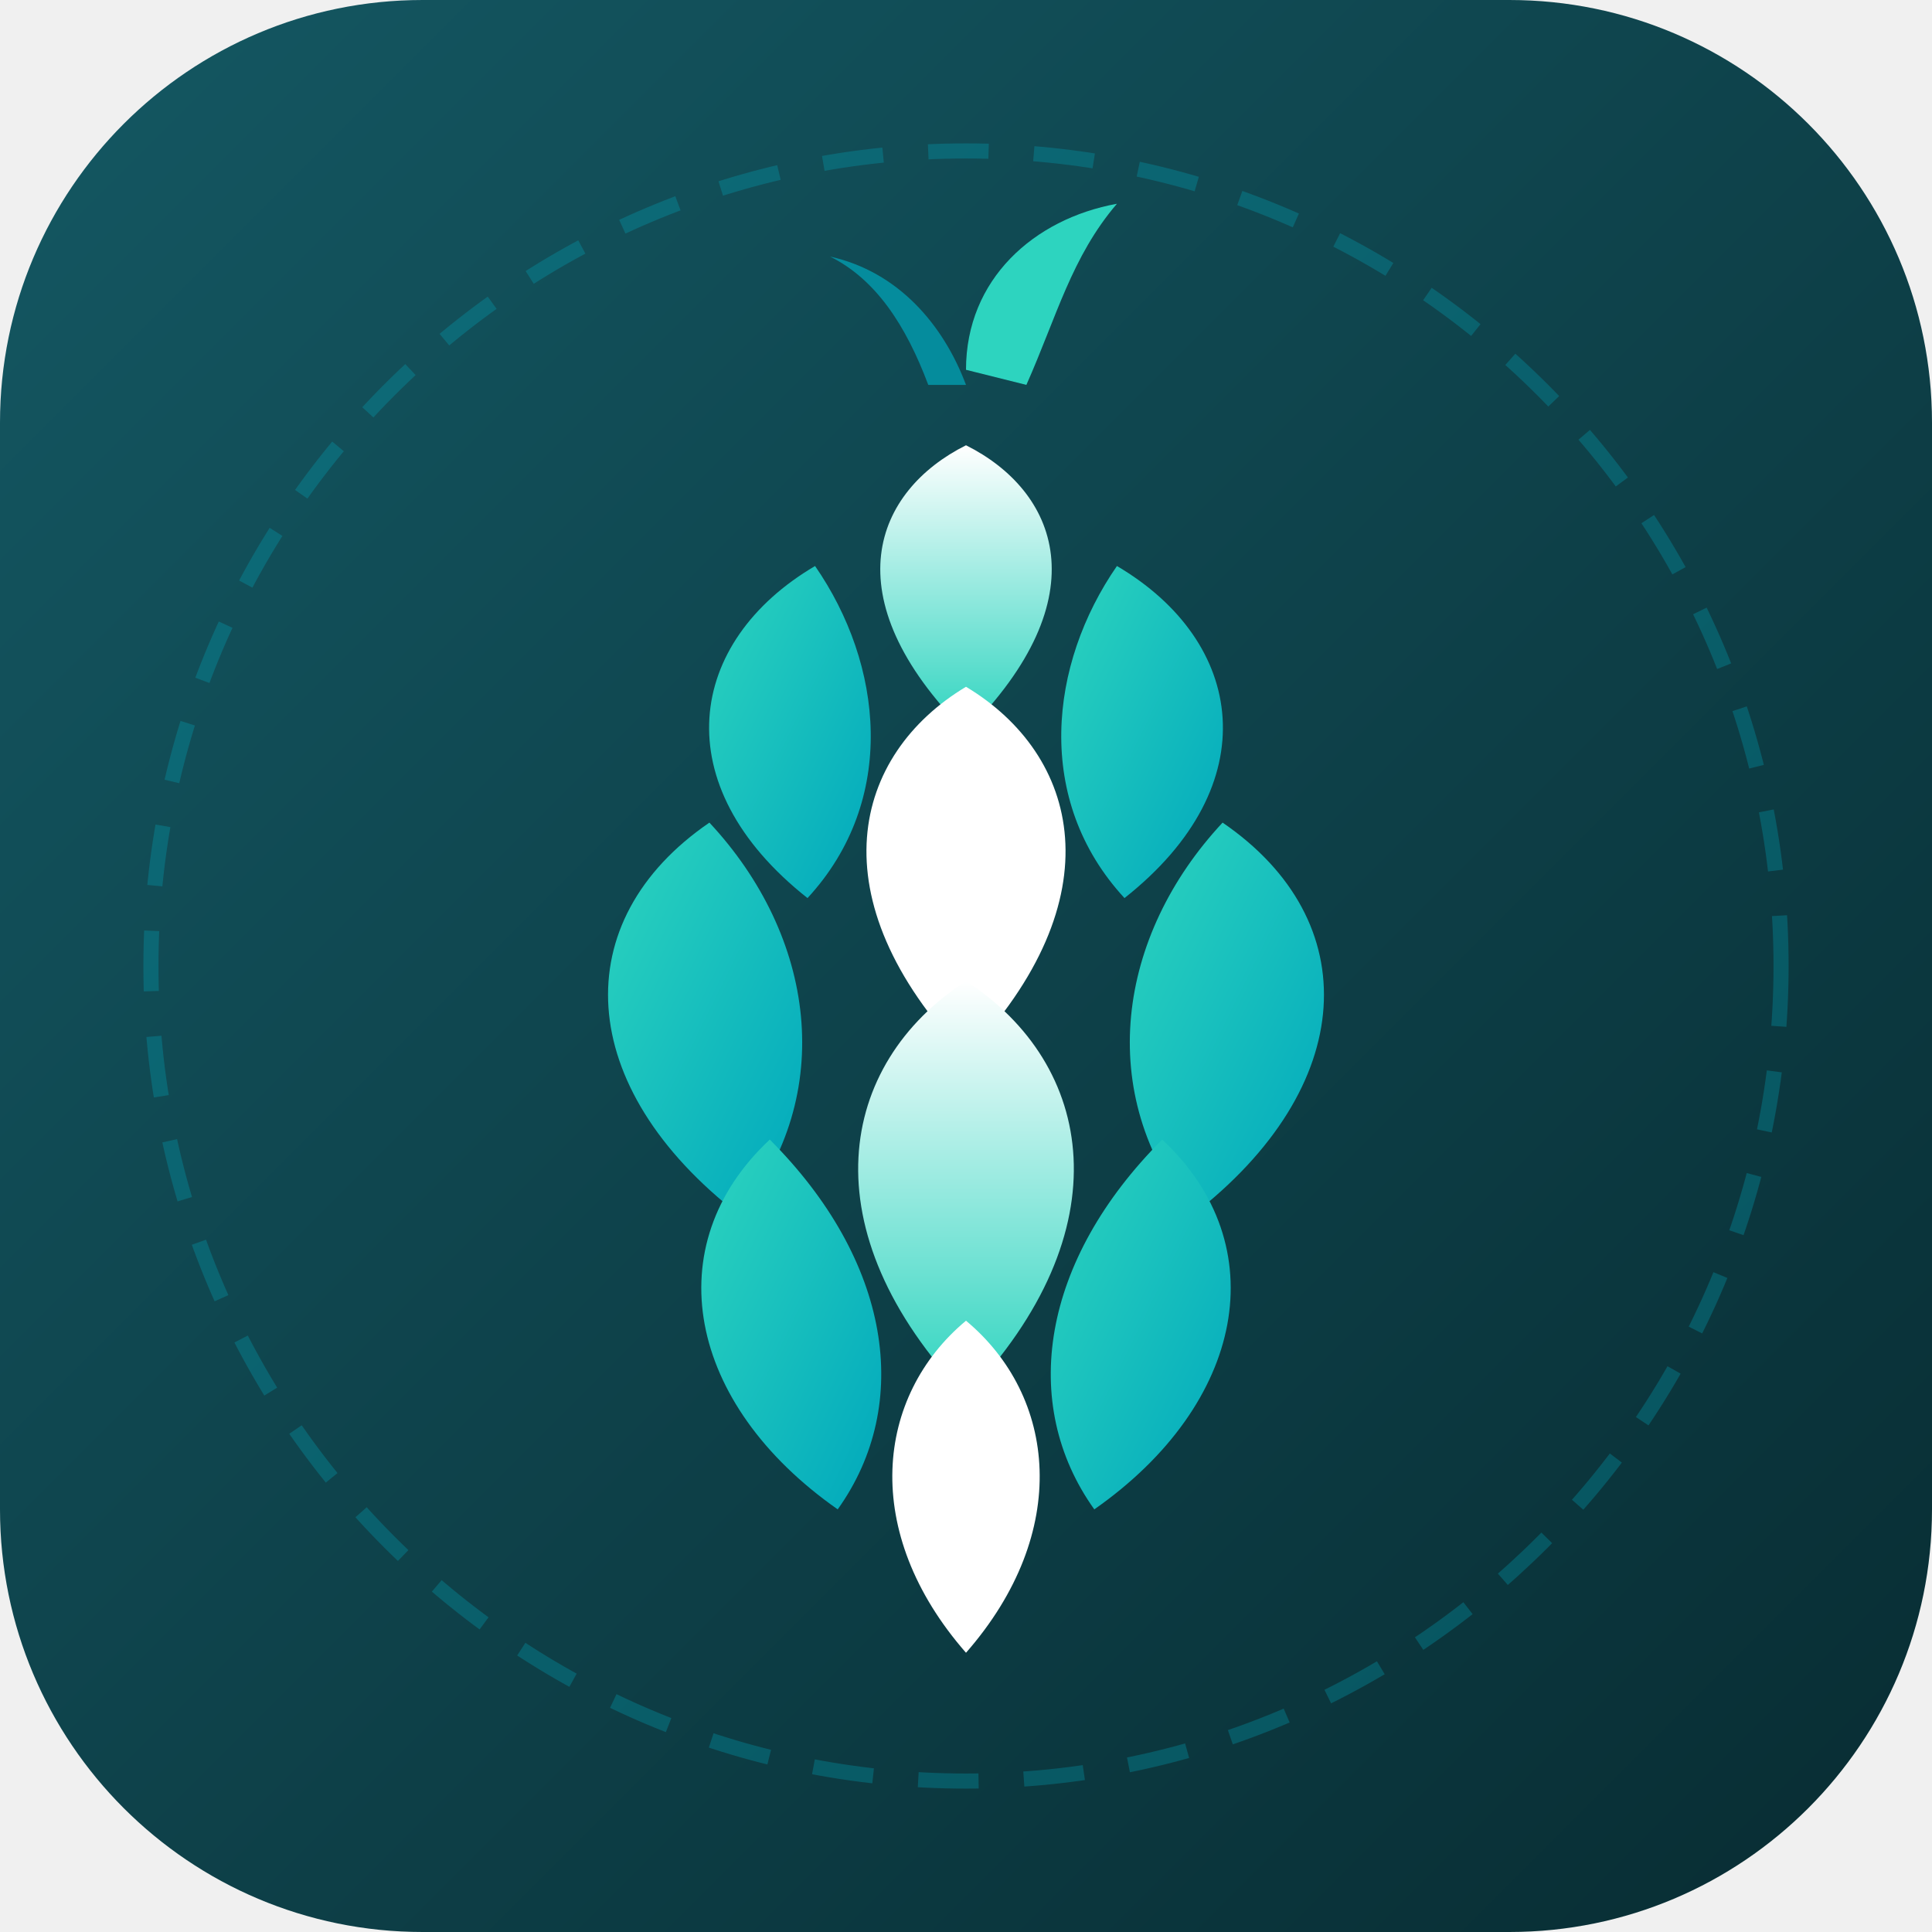
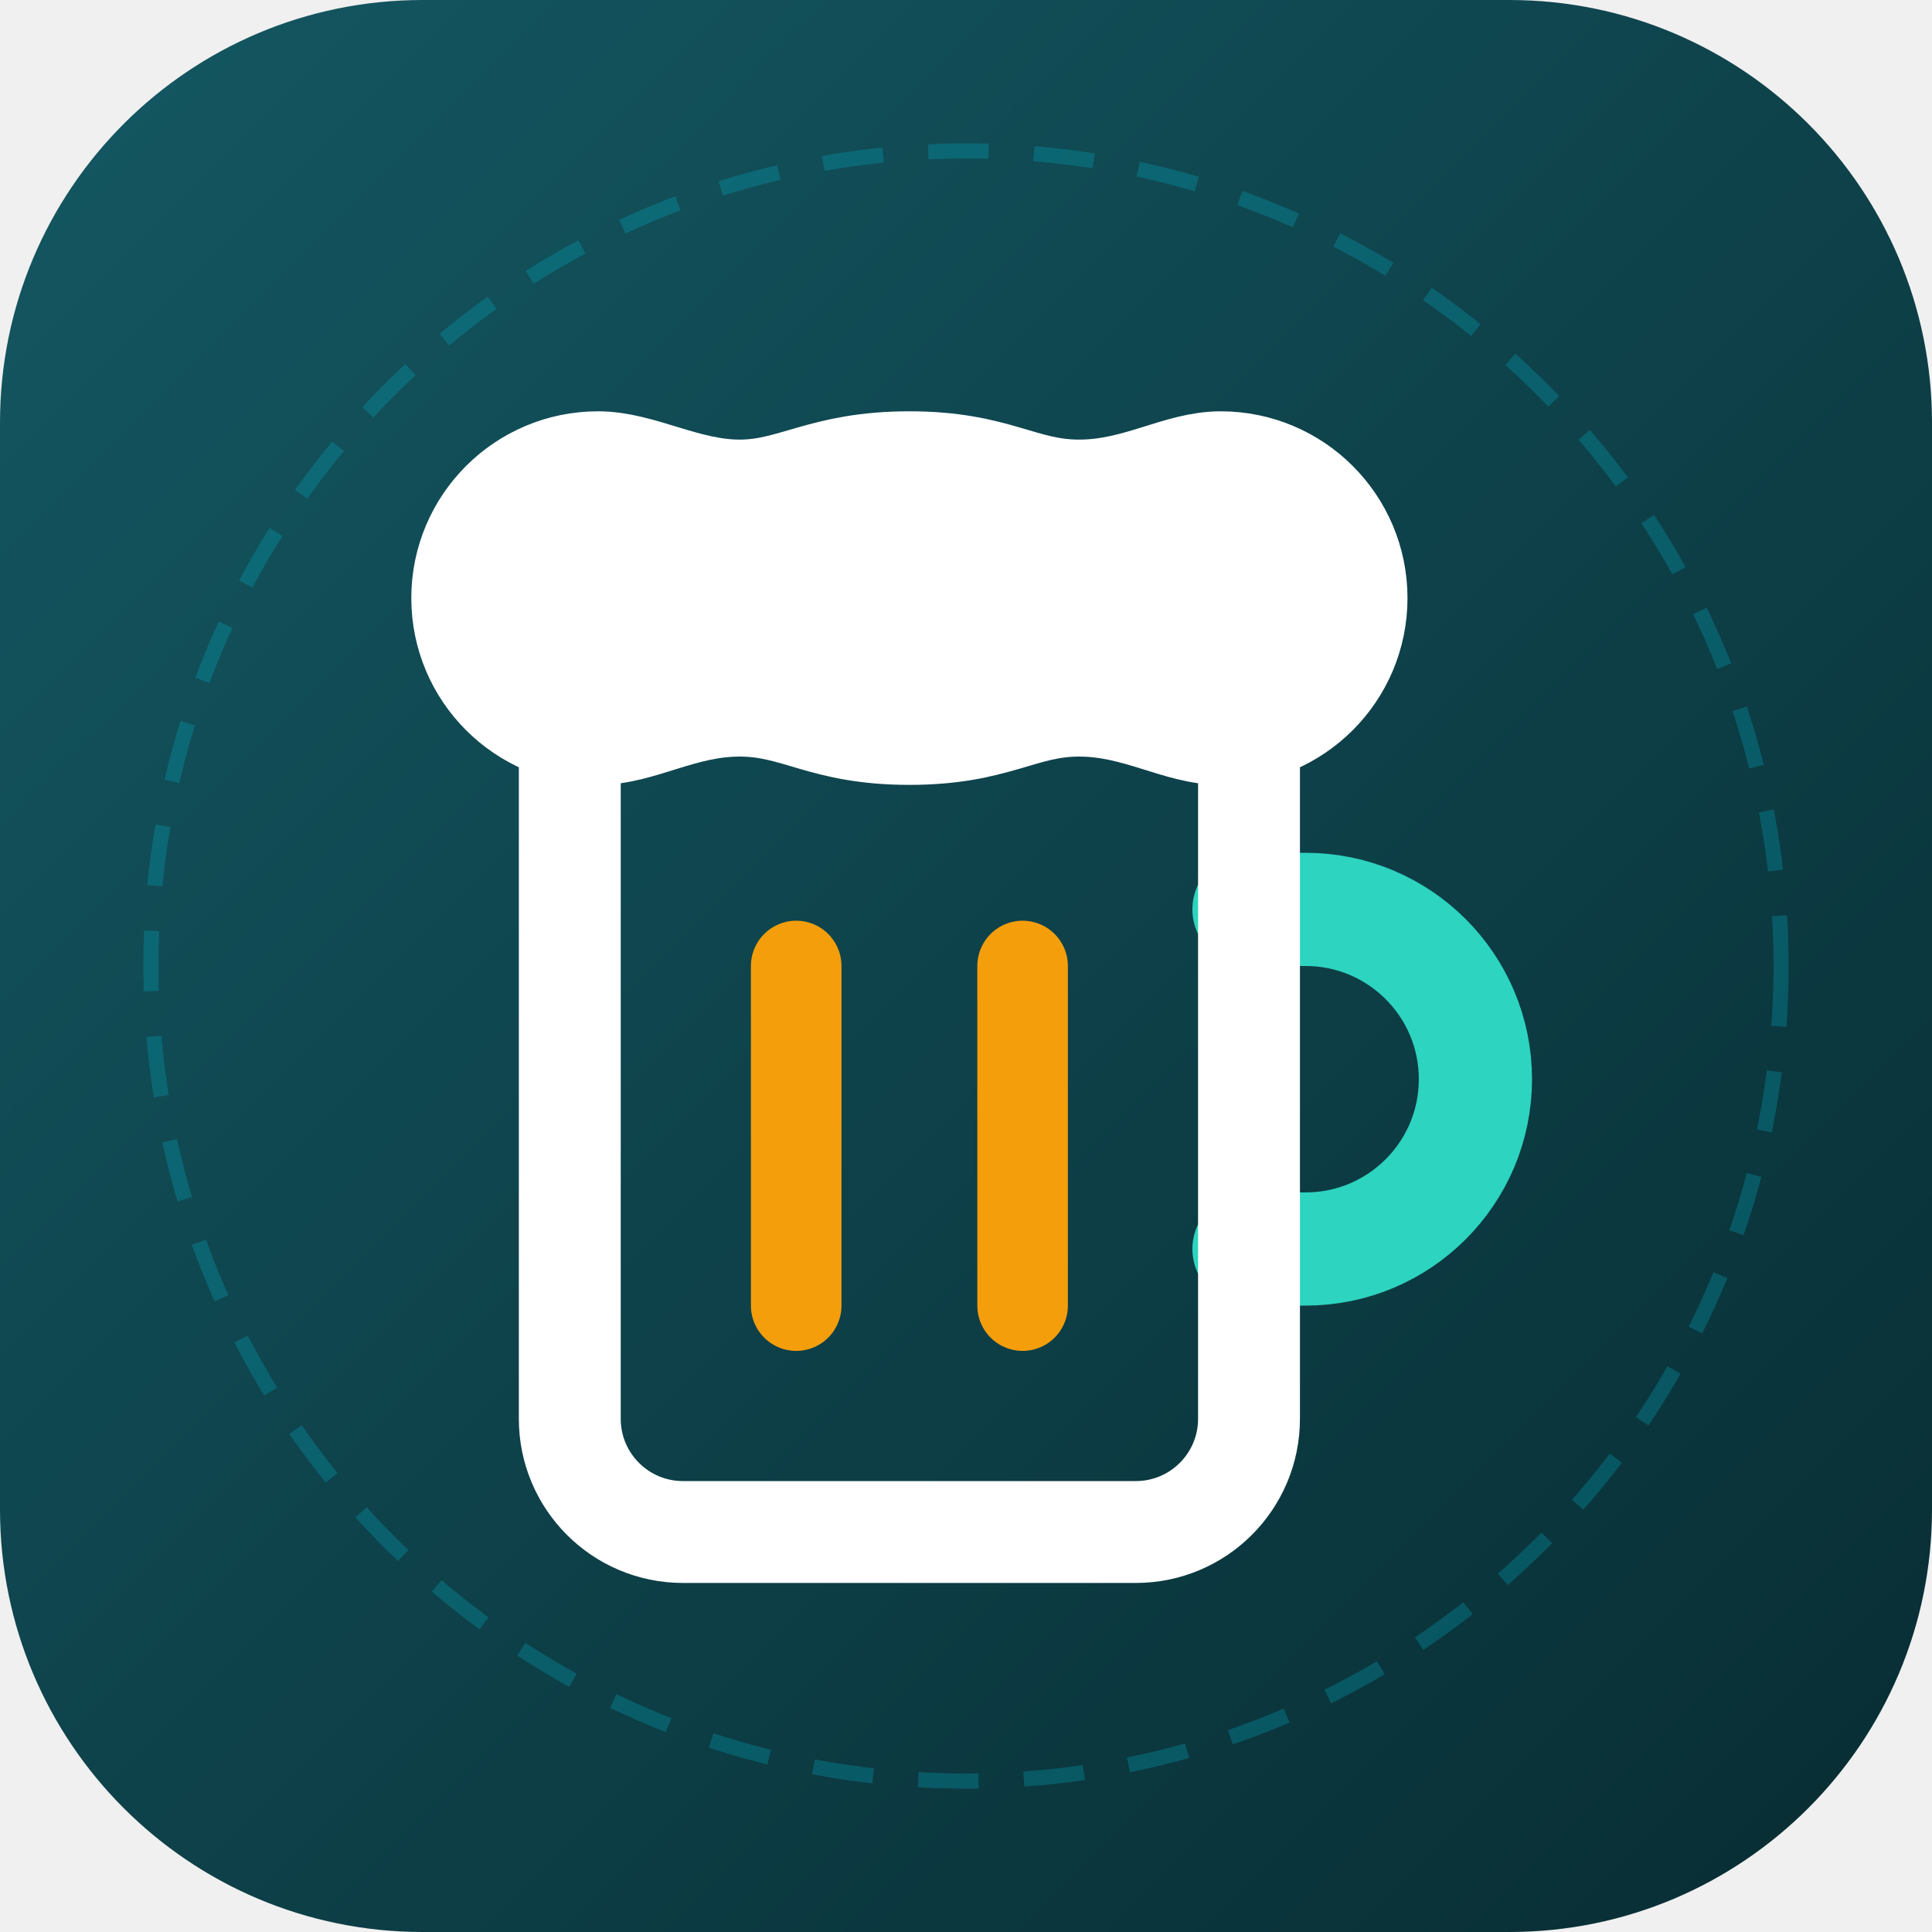
<svg xmlns="http://www.w3.org/2000/svg" viewBox="0 0 512 512" width="100%" height="100%">
  <defs>
    <linearGradient id="bgGrad" x1="0%" y1="0%" x2="100%" y2="100%">
      <stop offset="0%" stop-color="#145863" />
      <stop offset="100%" stop-color="#082c32" />
    </linearGradient>
-     <linearGradient id="hopGrad" x1="0%" y1="0%" x2="100%" y2="100%">
-       <stop offset="0%" stop-color="#2dd4bf" />
-       <stop offset="100%" stop-color="#00A8BC" />
-     </linearGradient>
-     <linearGradient id="hopLight" x1="0%" y1="0%" x2="0%" y2="100%">
-       <stop offset="0%" stop-color="#ffffff" />
-       <stop offset="100%" stop-color="#2dd4bf" />
-     </linearGradient>
  </defs>
  <rect width="512" height="512" rx="112" fill="url(#bgGrad)" />
  <circle cx="256" cy="256" r="216" fill="none" stroke="#00A8BC" stroke-width="4" stroke-opacity="0.3" stroke-dasharray="16 12" />
-   <g transform="translate(0, -10)">
-     <path d="M256,108 C256,84 274,68 296,64 C284,78 280,94 272,112 Z" fill="#2dd4bf" />
-     <path d="M246,112 C240,96 232,84 220,78 C238,82 250,96 256,112 Z" fill="#00A8BC" opacity="0.7" />
-     <path d="M256,128 C280,140 292,168 256,204 C220,168 232,140 256,128 Z" fill="url(#hopLight)" />
-     <path d="M216,160 C182,180 176,218 214,248 C238,222 234,186 216,160 Z" fill="url(#hopGrad)" />
-     <path d="M296,160 C330,180 336,218 298,248 C274,222 278,186 296,160 Z" fill="url(#hopGrad)" />
-     <path d="M256,192 C286,210 296,248 256,290 C216,248 226,210 256,192 Z" fill="#ffffff" />
-     <path d="M188,228 C150,254 152,298 196,332 C222,300 216,258 188,228 Z" fill="url(#hopGrad)" />
-     <path d="M324,228 C362,254 360,298 316,332 C290,300 296,258 324,228 Z" fill="url(#hopGrad)" />
-     <path d="M256,270 C290,292 298,336 256,380 C214,336 222,292 256,270 Z" fill="url(#hopLight)" />
-     <path d="M204,312 C174,340 182,382 222,410 C242,382 236,344 204,312 Z" fill="url(#hopGrad)" />
-     <path d="M308,312 C338,340 330,382 290,410 C270,382 276,344 308,312 Z" fill="url(#hopGrad)" />
-     <path d="M256,360 C280,380 284,416 256,448 C228,416 232,380 256,360 Z" fill="#ffffff" />
+   <g transform="translate(76, 76) scale(15)" stroke-linecap="round" stroke-linejoin="round" fill="none">
+     <path d="M17 11h1a3 3 0 0 1 0 6h-1" stroke="#2dd4bf" stroke-width="2" />
+     <path d="M9 12v6" stroke="#f59e0b" stroke-width="1.6" />
+     <path d="M13 12v6" stroke="#f59e0b" stroke-width="1.6" />
+     <path d="M14 7.5c-1 0-1.44.5-3 .5s-2-.5-3-.5-1.72.5-2.5.5a2.5 2.5 0 0 1 0-5c.78 0 1.57.5 2.5.5S9.44 3 11 3s2 .5 3 .5 1.72-.5 2.5-.5a2.5 2.5 0 0 1 0 5c-.78 0-1.5-.5-2.5-.5Z" fill="#ffffff" stroke="#ffffff" stroke-width="1.6" />
+     <path d="M5 8v12a2 2 0 0 0 2 2h8a2 2 0 0 0 2-2V8" stroke="#ffffff" stroke-width="1.8" />
  </g>
</svg>
